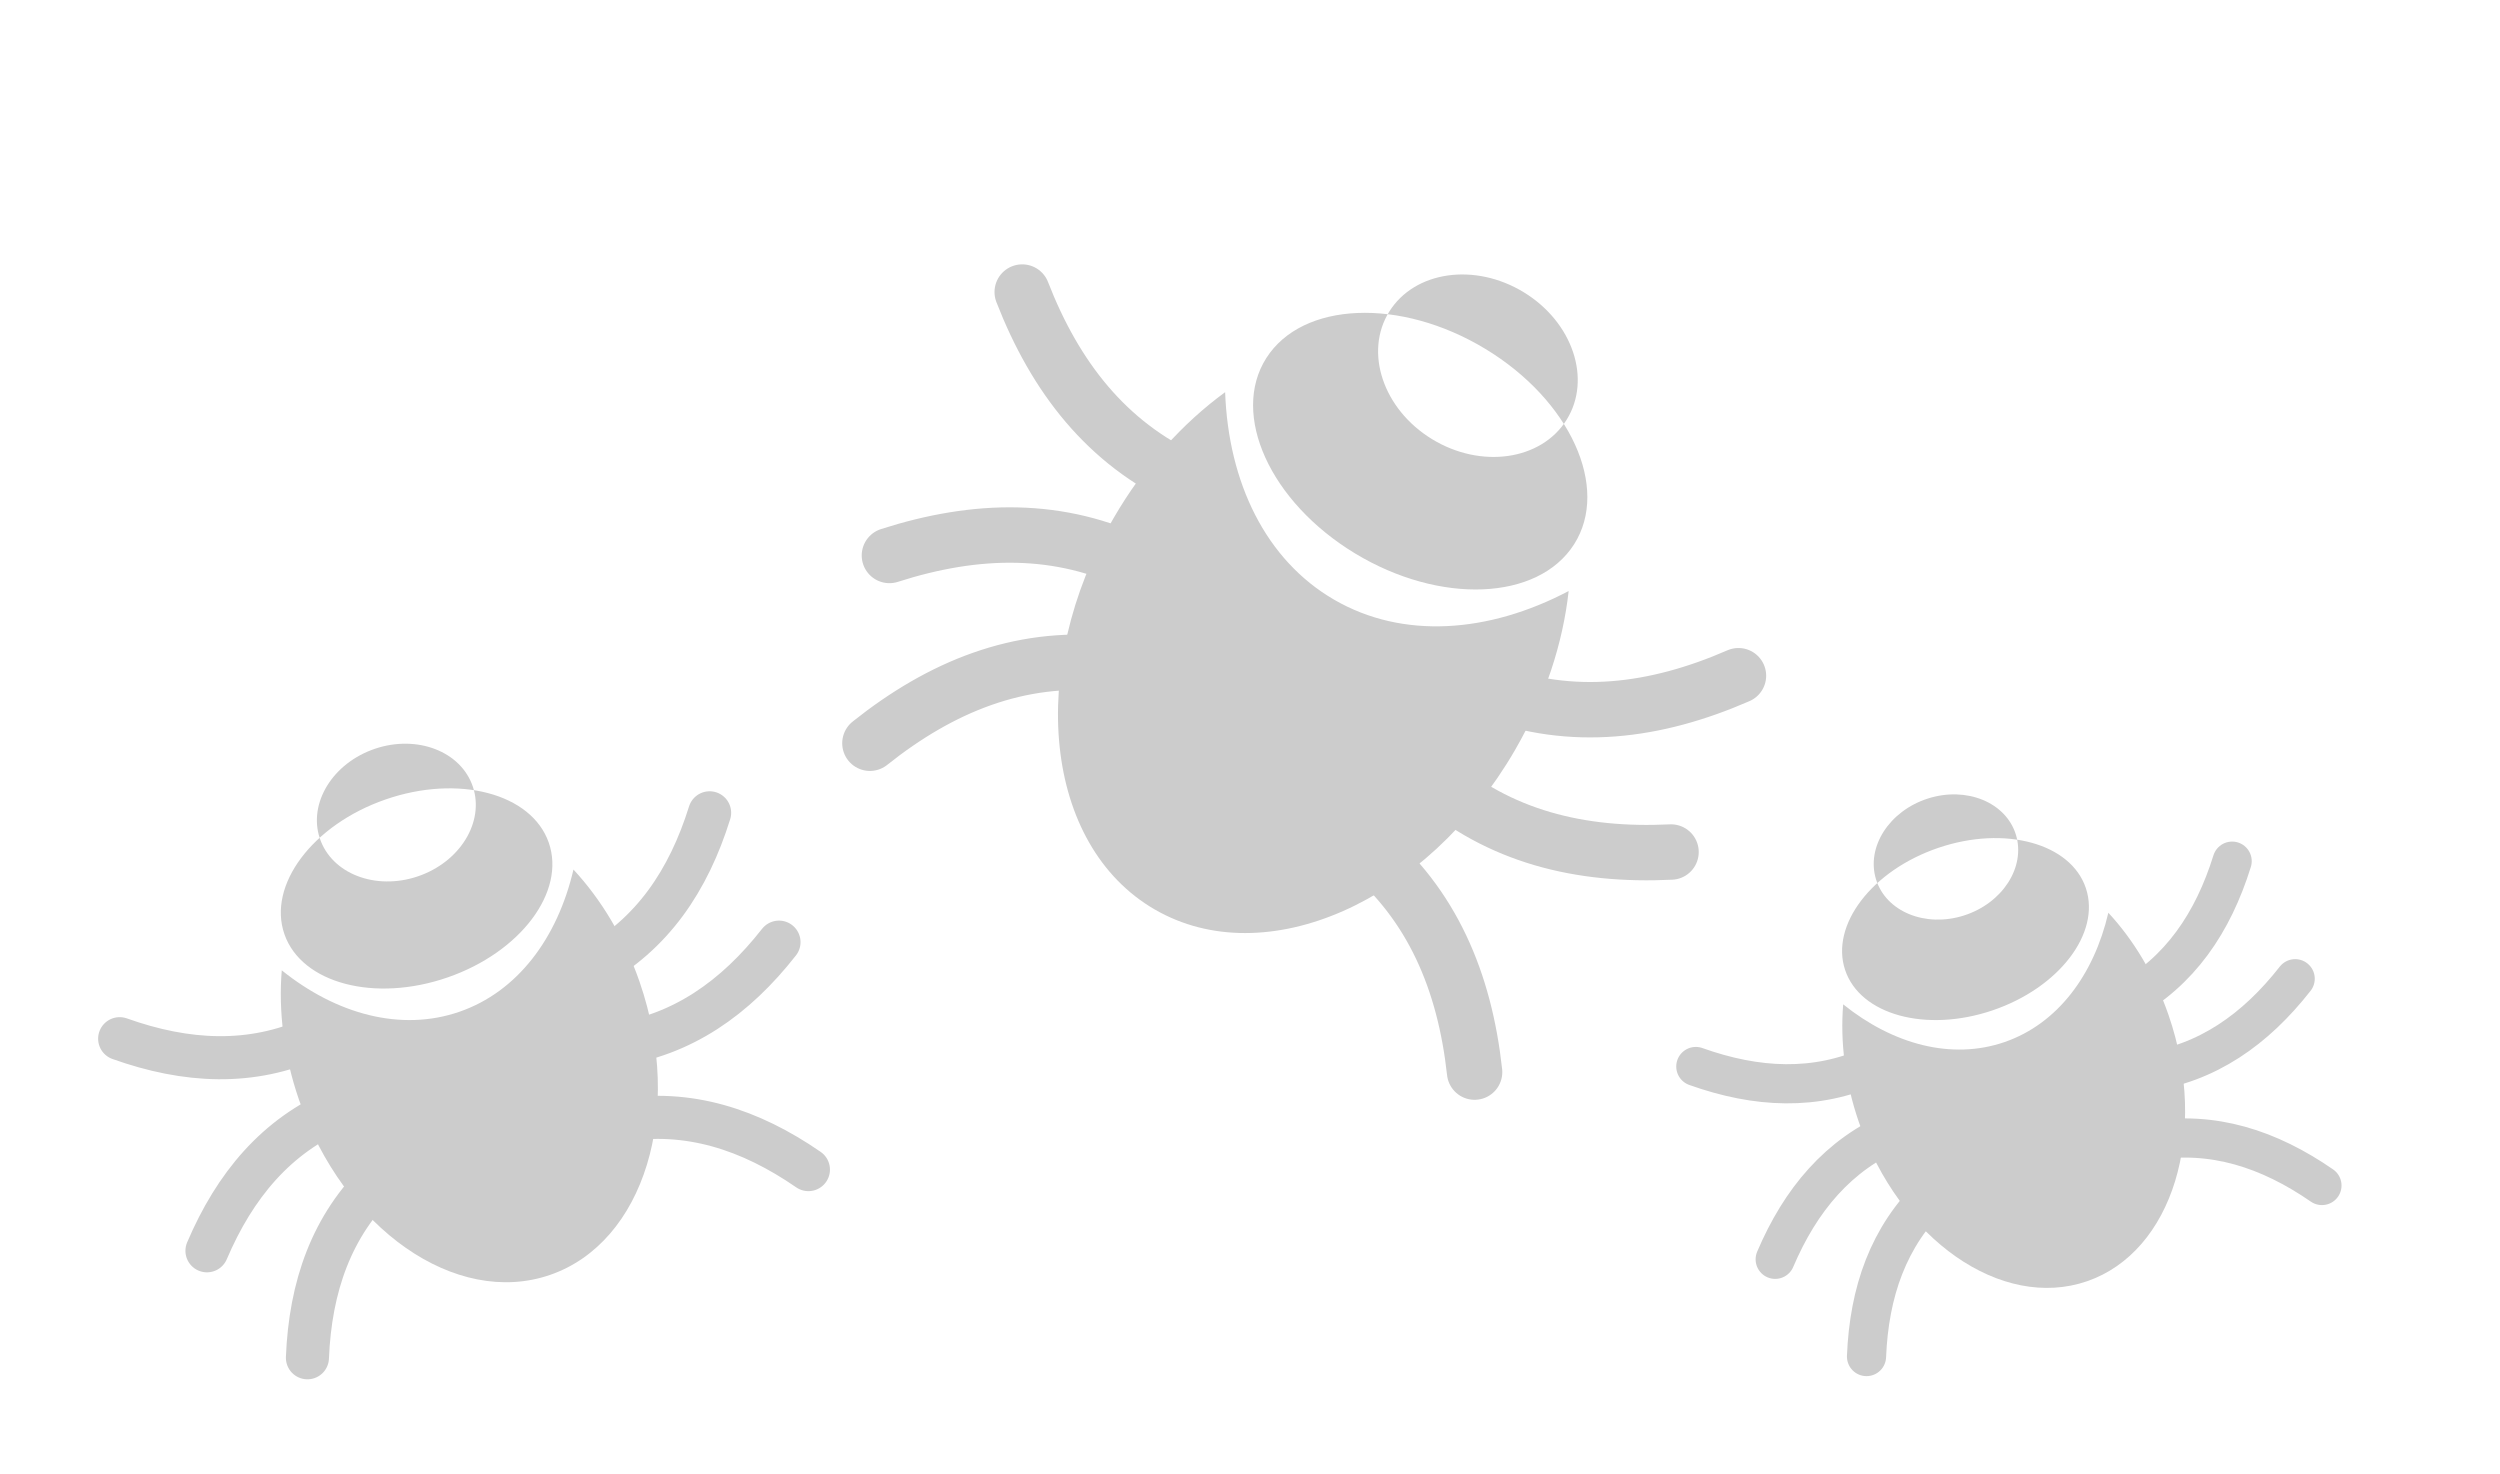
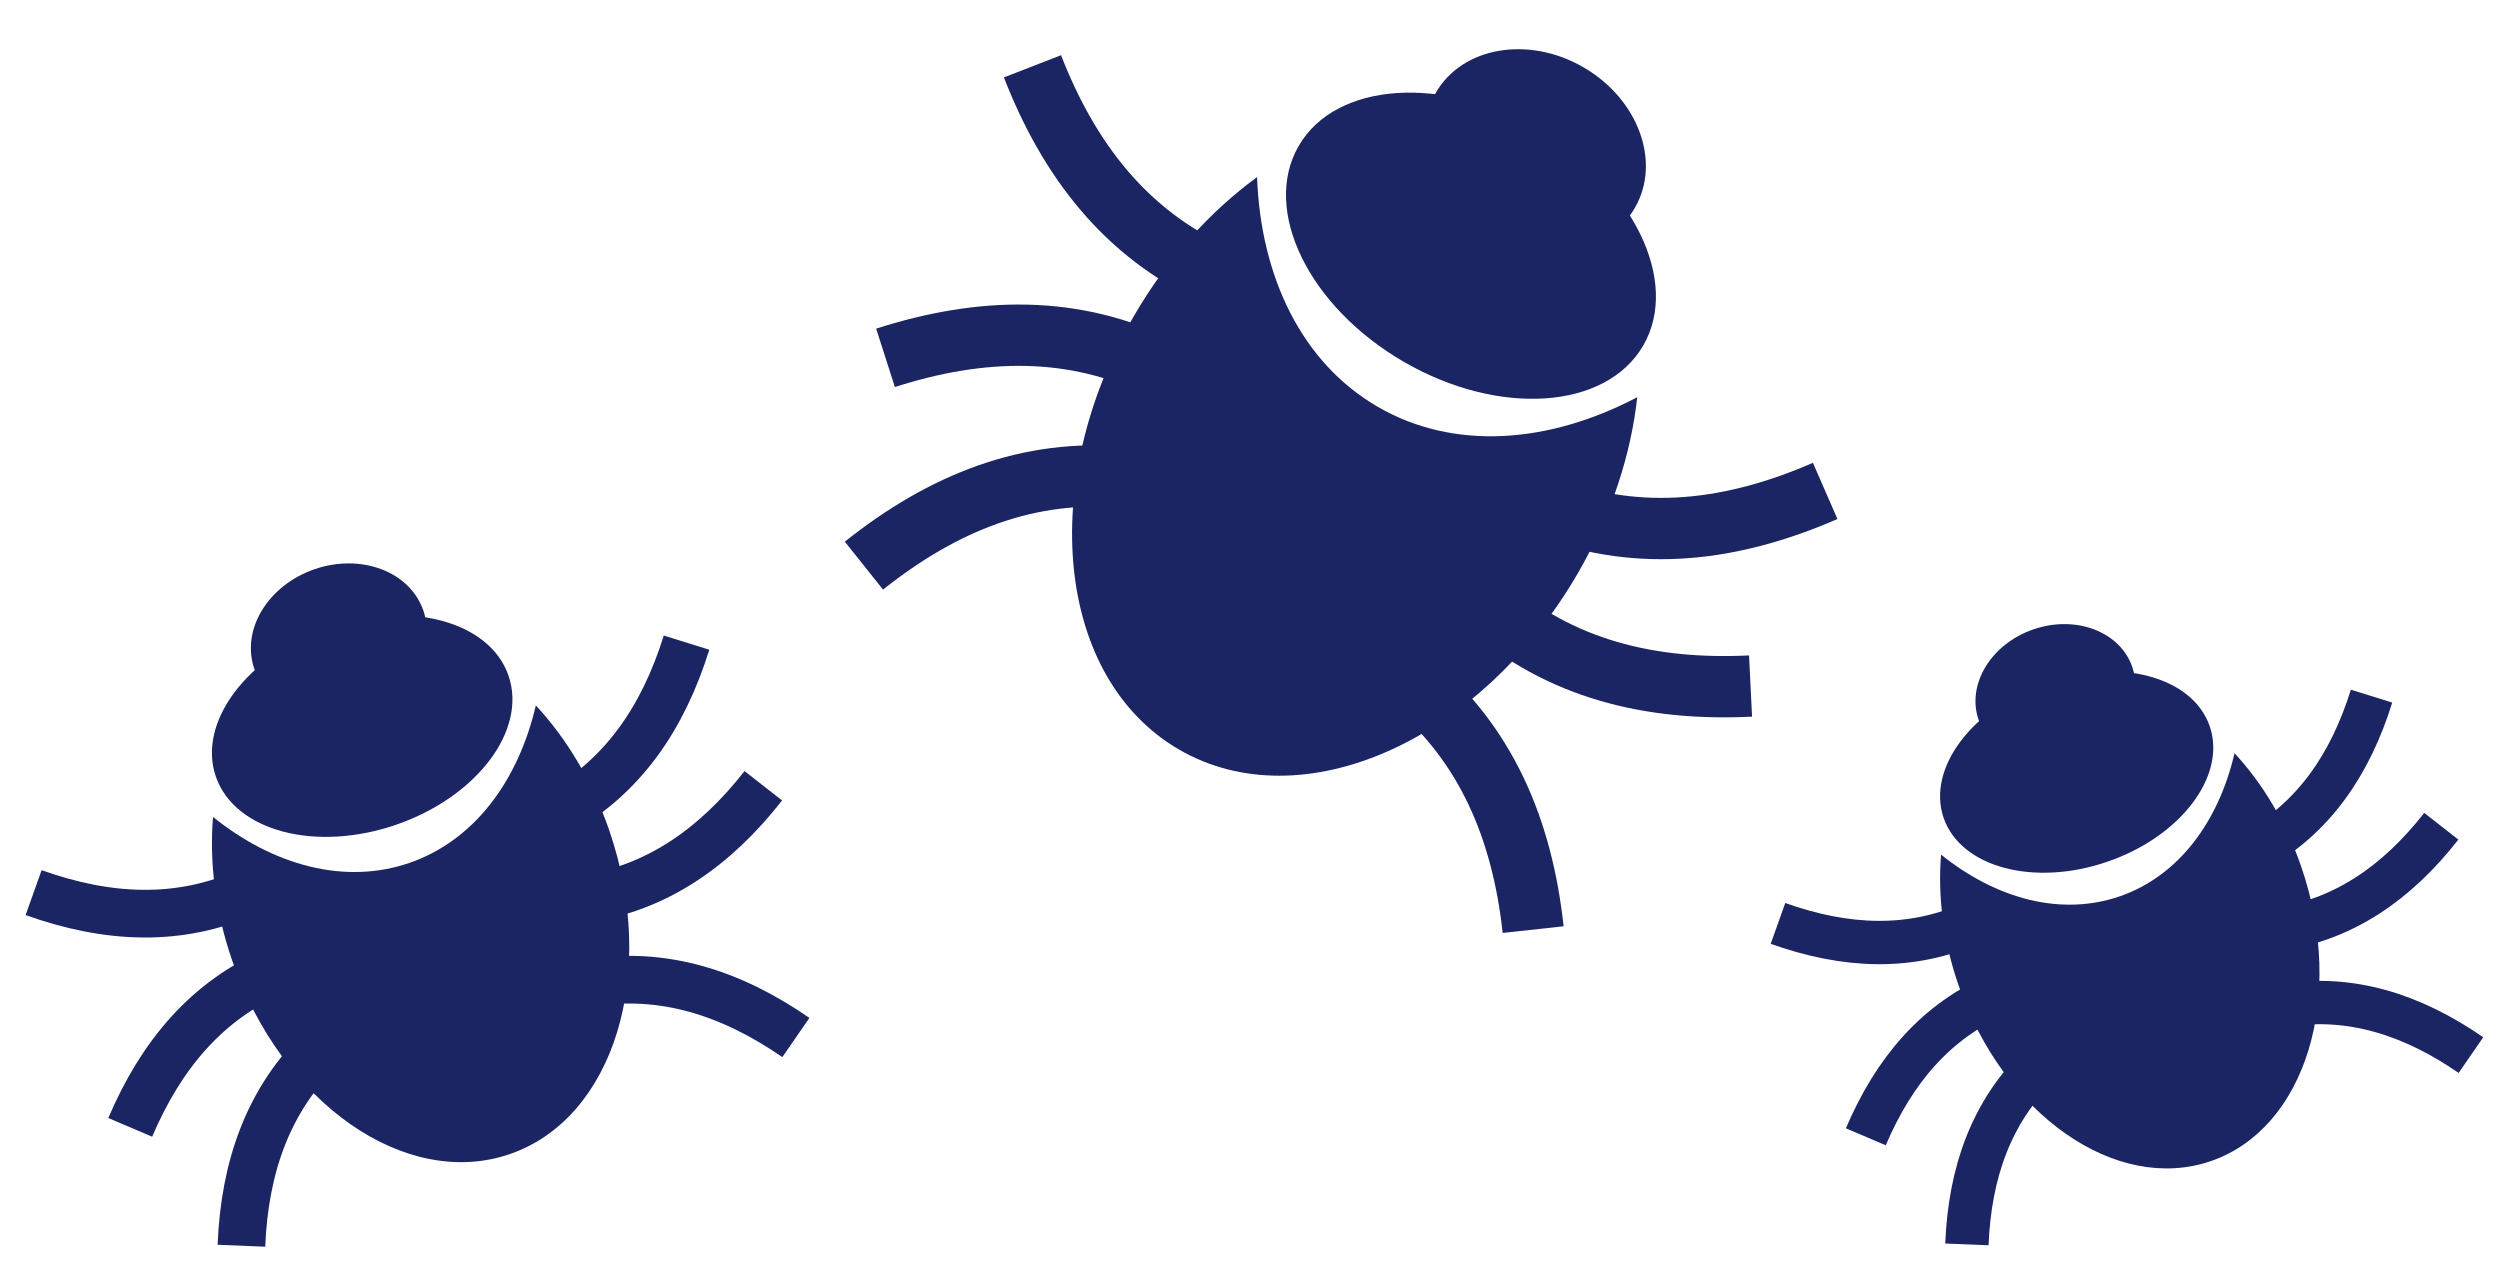
- <svg xmlns="http://www.w3.org/2000/svg" width="280" height="165">
-   <path d="M236.135 102.227c-1.624 6.966-5.684 12.435-11.623 14.484-5.936 2.047-12.505.255-18.075-4.223-.343 4.14.197 8.665 1.75 13.17 4.54 13.16 15.98 21.147 25.563 17.842 9.583-3.305 13.67-16.647 9.13-29.808l-.017-.048c-1.557-4.496-3.91-8.377-6.728-11.417zM233.622 99.487a14.24 9.594-19.028 1 1-.006-.018M225.783 93.492a8.224 6.853-19.028 1 1-.004-.013" fill="#ccc" fill-rule="evenodd" />
-   <path d="M238.026 112.177c6.12-3.332 9.825-8.832 11.974-15.728M240.935 127.773c6.872-1.15 13.18.898 19.123 5.004M240.29 120.08c6.903-.946 12.317-4.776 16.77-10.463M216.545 133.644c-5.05 4.802-7.204 11.073-7.495 18.29M209.7 119.332c-6.342 2.888-12.964 2.543-19.768.116M212.313 126.596c-6.423 2.7-10.66 7.8-13.492 14.447" fill="none" stroke="#ccc" stroke-width="4.386" stroke-linecap="round" />
-   <path d="M175.69 66.196c-8.957 4.713-18.568 5.433-26.258.975-7.685-4.454-11.85-13.14-12.217-23.247-4.745 3.465-9.088 8.234-12.47 14.066-9.876 17.04-7.828 36.676 4.58 43.868 12.408 7.192 30.465-.79 40.343-17.83l.036-.063c3.368-5.83 5.343-11.938 5.985-17.77zM176.293 60.97a20.15 13.574 30.1 1 1 .014-.022M175.45 47.033a11.635 9.696 30.1 1 1 .01-.016" fill="#ccc" fill-rule="evenodd" />
-   <path d="M166.795 77.432c9.23 3.463 18.545 2.334 27.913-1.752M152.802 94.984c7.593 6.29 11.243 14.932 12.353 25.092M160.436 87.17c7.404 6.51 16.513 8.757 26.72 8.257M123.94 74.326c-9.813-.956-18.517 2.545-26.51 8.917M132.913 53.75c-8.962-4.11-14.724-11.513-18.426-21.04M127.56 63.273c-8.835-4.372-18.215-4.184-27.946-1.06" fill="none" stroke="#ccc" stroke-width="6.205" stroke-linecap="round" />
-   <path d="M64.227 97.39c-1.787 7.664-6.253 13.68-12.787 15.933-6.528 2.25-13.755.28-19.882-4.646-.377 4.552.217 9.53 1.925 14.487 4.993 14.477 17.58 23.262 28.12 19.627 10.54-3.634 15.036-18.31 10.043-32.787l-.018-.054c-1.714-4.946-4.3-9.216-7.4-12.56zM61.462 94.377a15.666 10.554-19.028 1 1-.007-.02M52.84 87.782a9.046 7.538-19.028 1 1-.006-.015" fill="#ccc" fill-rule="evenodd" />
-   <path d="M66.307 108.335c6.732-3.664 10.807-9.714 13.17-17.3M69.507 125.492c7.56-1.264 14.498.988 21.036 5.504M68.797 117.03c7.594-1.04 13.55-5.254 18.45-11.51M42.677 131.95c-5.554 5.282-7.925 12.18-8.245 20.12M35.146 116.206c-6.975 3.178-14.26 2.798-21.744.128M38.022 124.197c-7.066 2.97-11.728 8.58-14.842 15.892" fill="none" stroke="#ccc" stroke-width="4.825" stroke-linecap="round" />
+ <svg xmlns="http://www.w3.org/2000/svg" width="253" height="129" viewBox="0 0 253 129">
+   <g fill="none" fill-rule="evenodd">
+     <path d="M226.135 76.227c-1.624 6.966-5.684 12.435-11.623 14.484-5.936 2.047-12.505.255-18.075-4.223-.343 4.14.197 8.665 1.75 13.17 4.54 13.16 15.98 21.147 25.563 17.842 9.583-3.305 13.67-16.647 9.13-29.808l-.017-.048c-1.557-4.496-3.91-8.377-6.728-11.417z" fill="#1B2564" />
+     <path d="M223.622 73.487c1.727 5.008-2.896 11.145-10.328 13.71-7.432 2.567-14.86.59-16.595-4.415-1.735-5.005 2.88-11.144 10.31-13.715 7.43-2.57 14.864-.6 16.606 4.402" fill="#1B2564" />
+     <path d="M215.783 67.492c1.234 3.577-1.245 7.676-5.536 9.158-4.292 1.482-8.772-.214-10.01-3.79-1.238-3.575 1.236-7.676 5.526-9.162 4.29-1.485 8.773.207 10.016 3.78" fill="#1B2564" />
+     <path d="M228.026 86.177c6.12-3.332 9.825-8.832 11.974-15.728M230.935 101.773c6.872-1.15 13.18.898 19.123 5.004M230.29 94.08c6.903-.946 12.317-4.776 16.77-10.463M206.545 107.644c-5.05 4.802-7.204 11.073-7.495 18.29M199.7 93.332c-6.342 2.888-12.964 2.543-19.768.116M202.313 100.596c-6.423 2.7-10.66 7.8-13.492 14.447" stroke="#1B2564" stroke-width="4.386" fill="none" />
+     <path d="M165.69 40.196c-8.957 4.713-18.568 5.433-26.258.975-7.685-4.454-11.85-13.14-12.217-23.247-4.745 3.465-9.088 8.234-12.47 14.066-9.876 17.04-7.828 36.676 4.58 43.868 12.408 7.192 30.465-.79 40.343-17.83l.036-.063c3.368-5.83 5.343-11.938 5.985-17.77z" fill="#1B2564" />
+     <path d="M166.293 34.97c-3.758 6.485-14.605 7.22-24.23 1.646-9.627-5.576-14.39-15.353-10.64-21.842 3.748-6.49 14.59-7.236 24.22-1.667 9.63 5.57 14.403 15.346 10.664 21.84" fill="#1B2564" />
+     <path d="M165.45 21.033c-2.685 4.632-9.365 5.776-14.924 2.557-5.56-3.22-7.893-9.584-5.214-14.218 2.68-4.635 9.357-5.785 14.92-2.57 5.56 3.213 7.9 9.577 5.227 14.215" fill="#1B2564" />
+     <path d="M156.795 51.432c9.23 3.463 18.545 2.334 27.913-1.752M142.802 68.984c7.593 6.29 11.243 14.932 12.353 25.092M150.436 61.17c7.404 6.51 16.513 8.757 26.72 8.257M113.94 48.326c-9.813-.956-18.517 2.545-26.51 8.917M122.913 27.75c-8.962-4.11-14.724-11.513-18.426-21.04M117.56 37.273c-8.835-4.372-18.215-4.184-27.946-1.06" stroke="#1B2564" stroke-width="6.205" fill="none" />
+     <path d="M54.227 71.39c-1.787 7.664-6.253 13.68-12.787 15.933-6.528 2.25-13.755.28-19.882-4.646-.377 4.552.217 9.53 1.925 14.487 4.993 14.477 17.58 23.262 28.12 19.627 10.54-3.634 15.036-18.31 10.043-32.787l-.018-.054c-1.714-4.946-4.3-9.216-7.4-12.56z" fill="#1B2564" />
+     <path d="M51.462 68.377c1.9 5.508-3.186 12.26-11.36 15.082-8.176 2.82-16.348.647-18.255-4.86-1.908-5.504 3.17-12.258 11.343-15.086 8.173-2.827 16.35-.66 18.265 4.843" fill="#1B2564" />
+     <path d="M42.84 61.782c1.356 3.934-1.37 8.444-6.09 10.074-4.722 1.63-9.65-.236-11.012-4.17-1.362-3.932 1.36-8.443 6.08-10.077 4.718-1.635 9.65.226 11.016 4.157" fill="#1B2564" />
+     <path d="M56.307 82.335c6.732-3.664 10.807-9.714 13.17-17.3M59.507 99.492c7.56-1.264 14.498.988 21.036 5.504M58.797 91.03c7.594-1.04 13.55-5.254 18.45-11.51M32.677 105.95c-5.554 5.282-7.925 12.18-8.245 20.12M25.146 90.206c-6.975 3.178-14.26 2.798-21.744.128M28.022 98.197c-7.066 2.97-11.728 8.58-14.842 15.892" stroke="#1B2564" stroke-width="4.825" fill="none" />
+   </g>
</svg>
